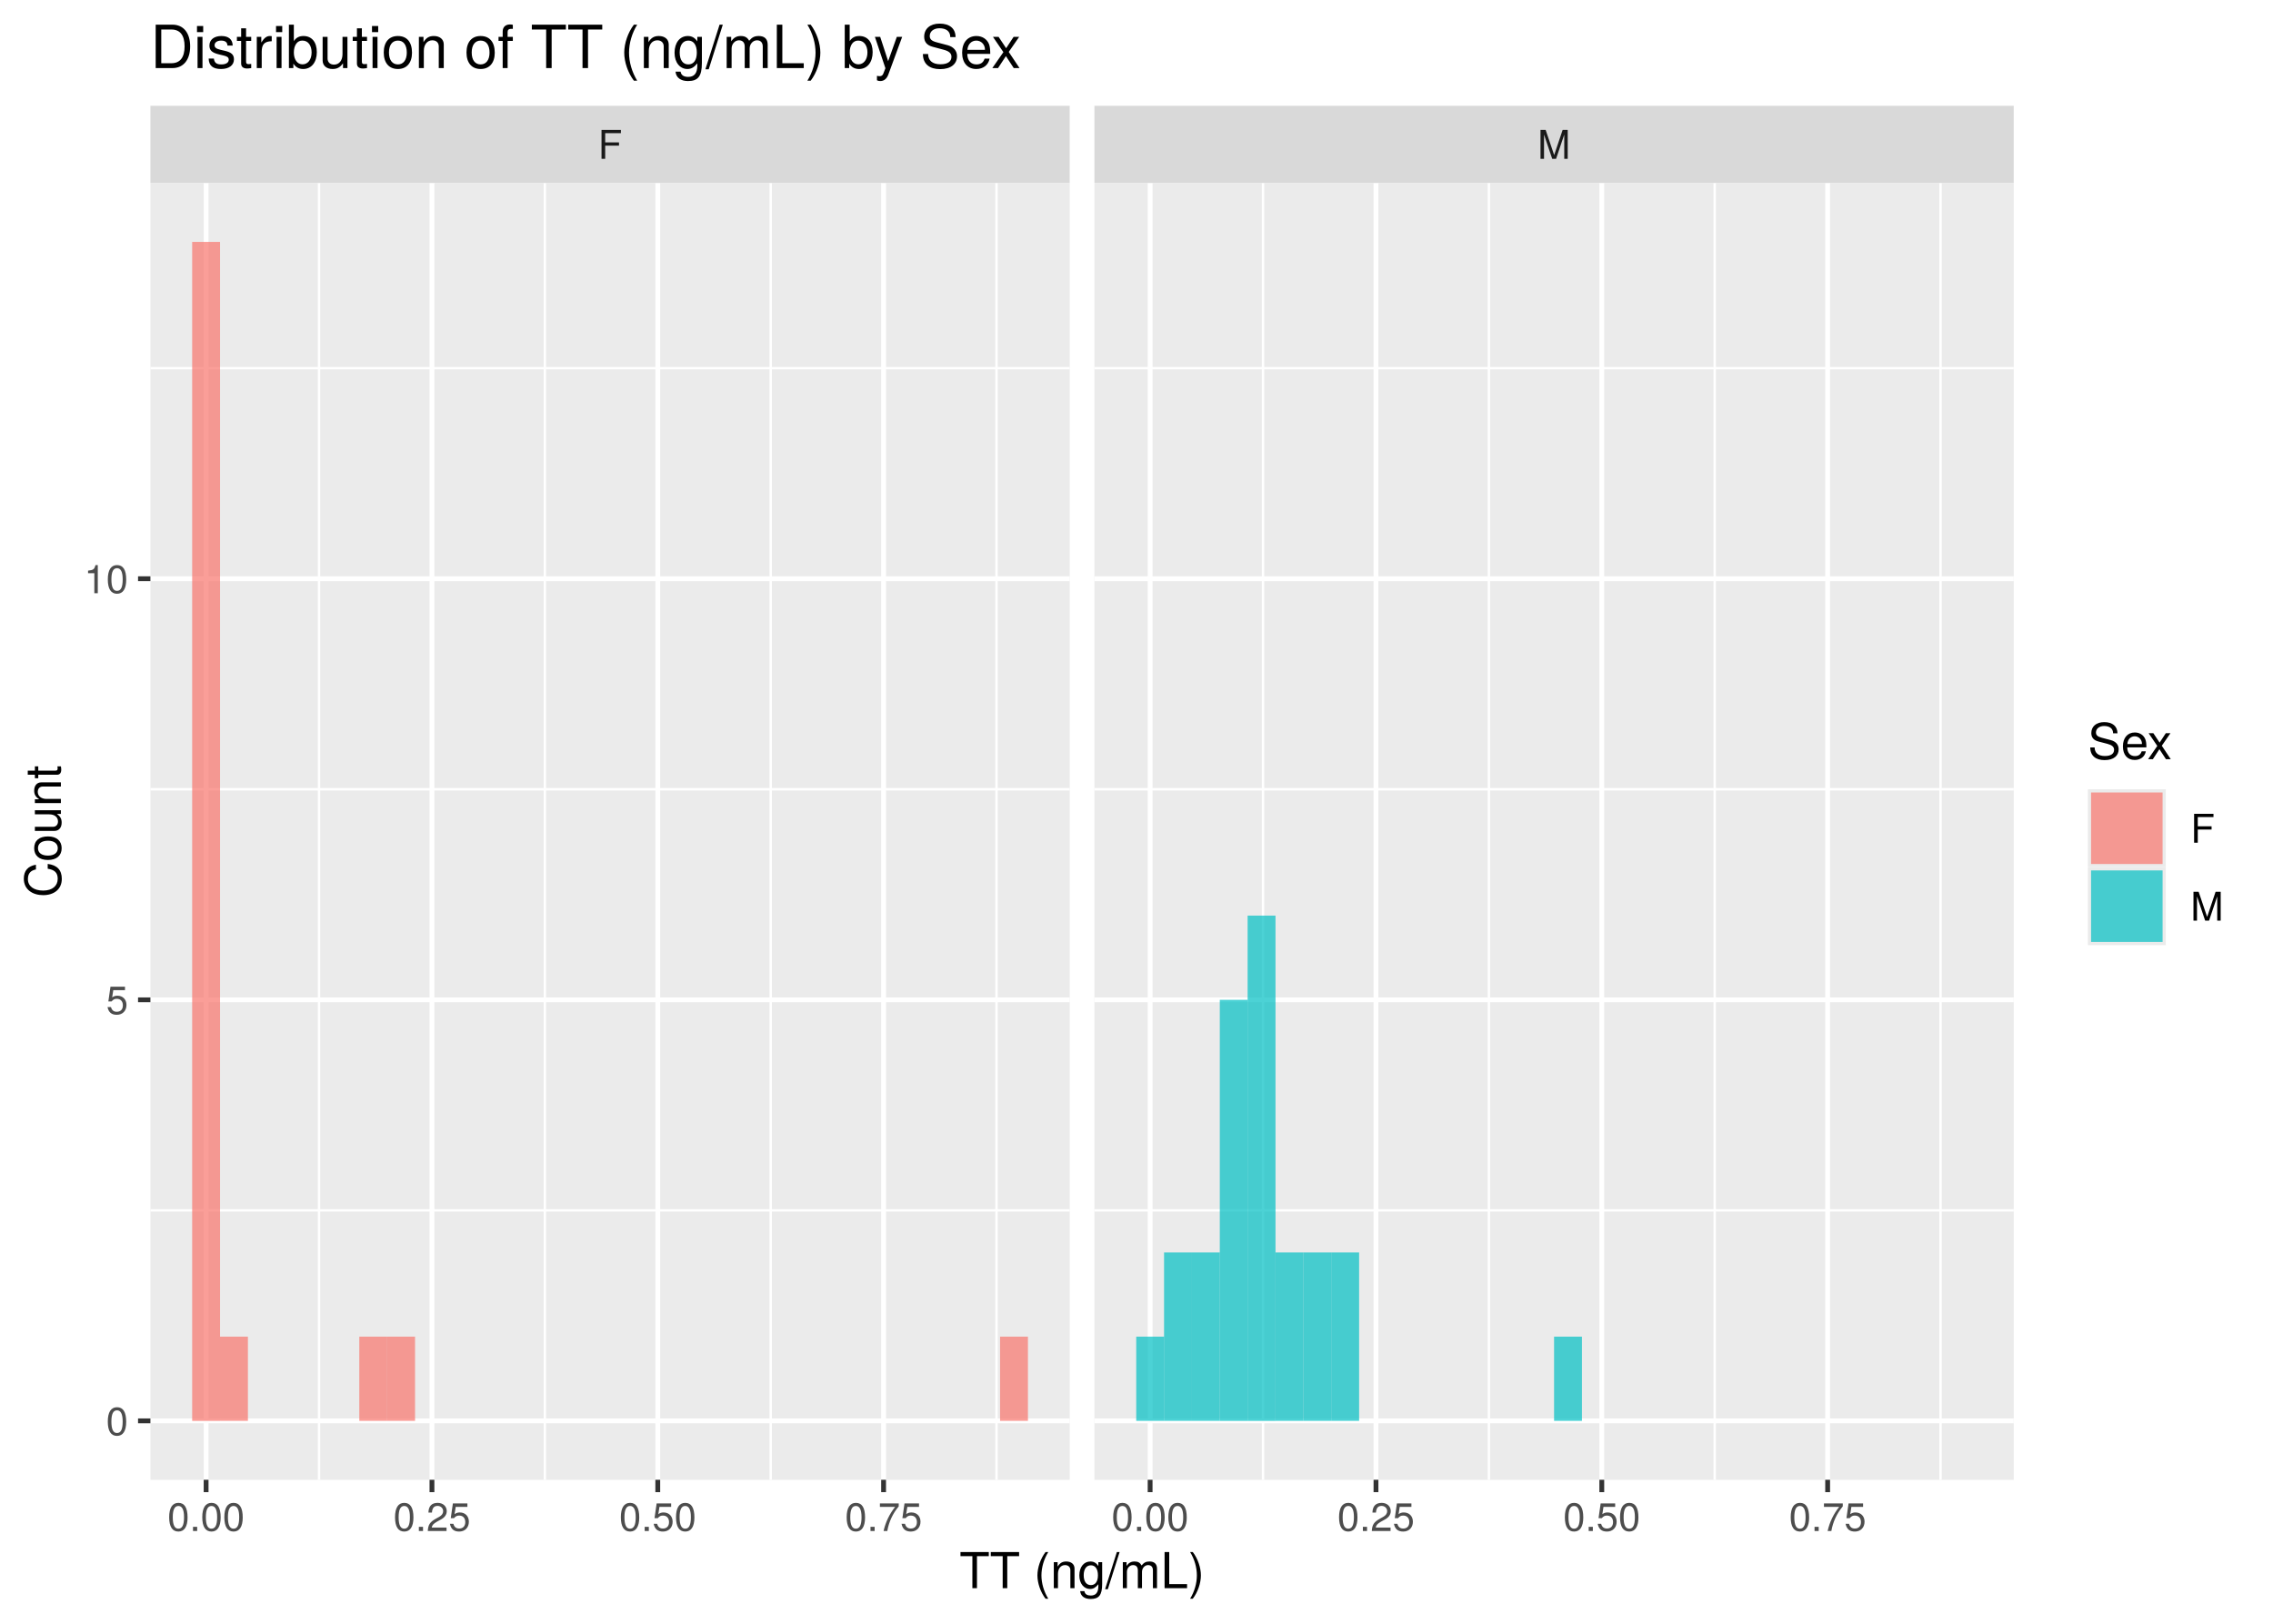
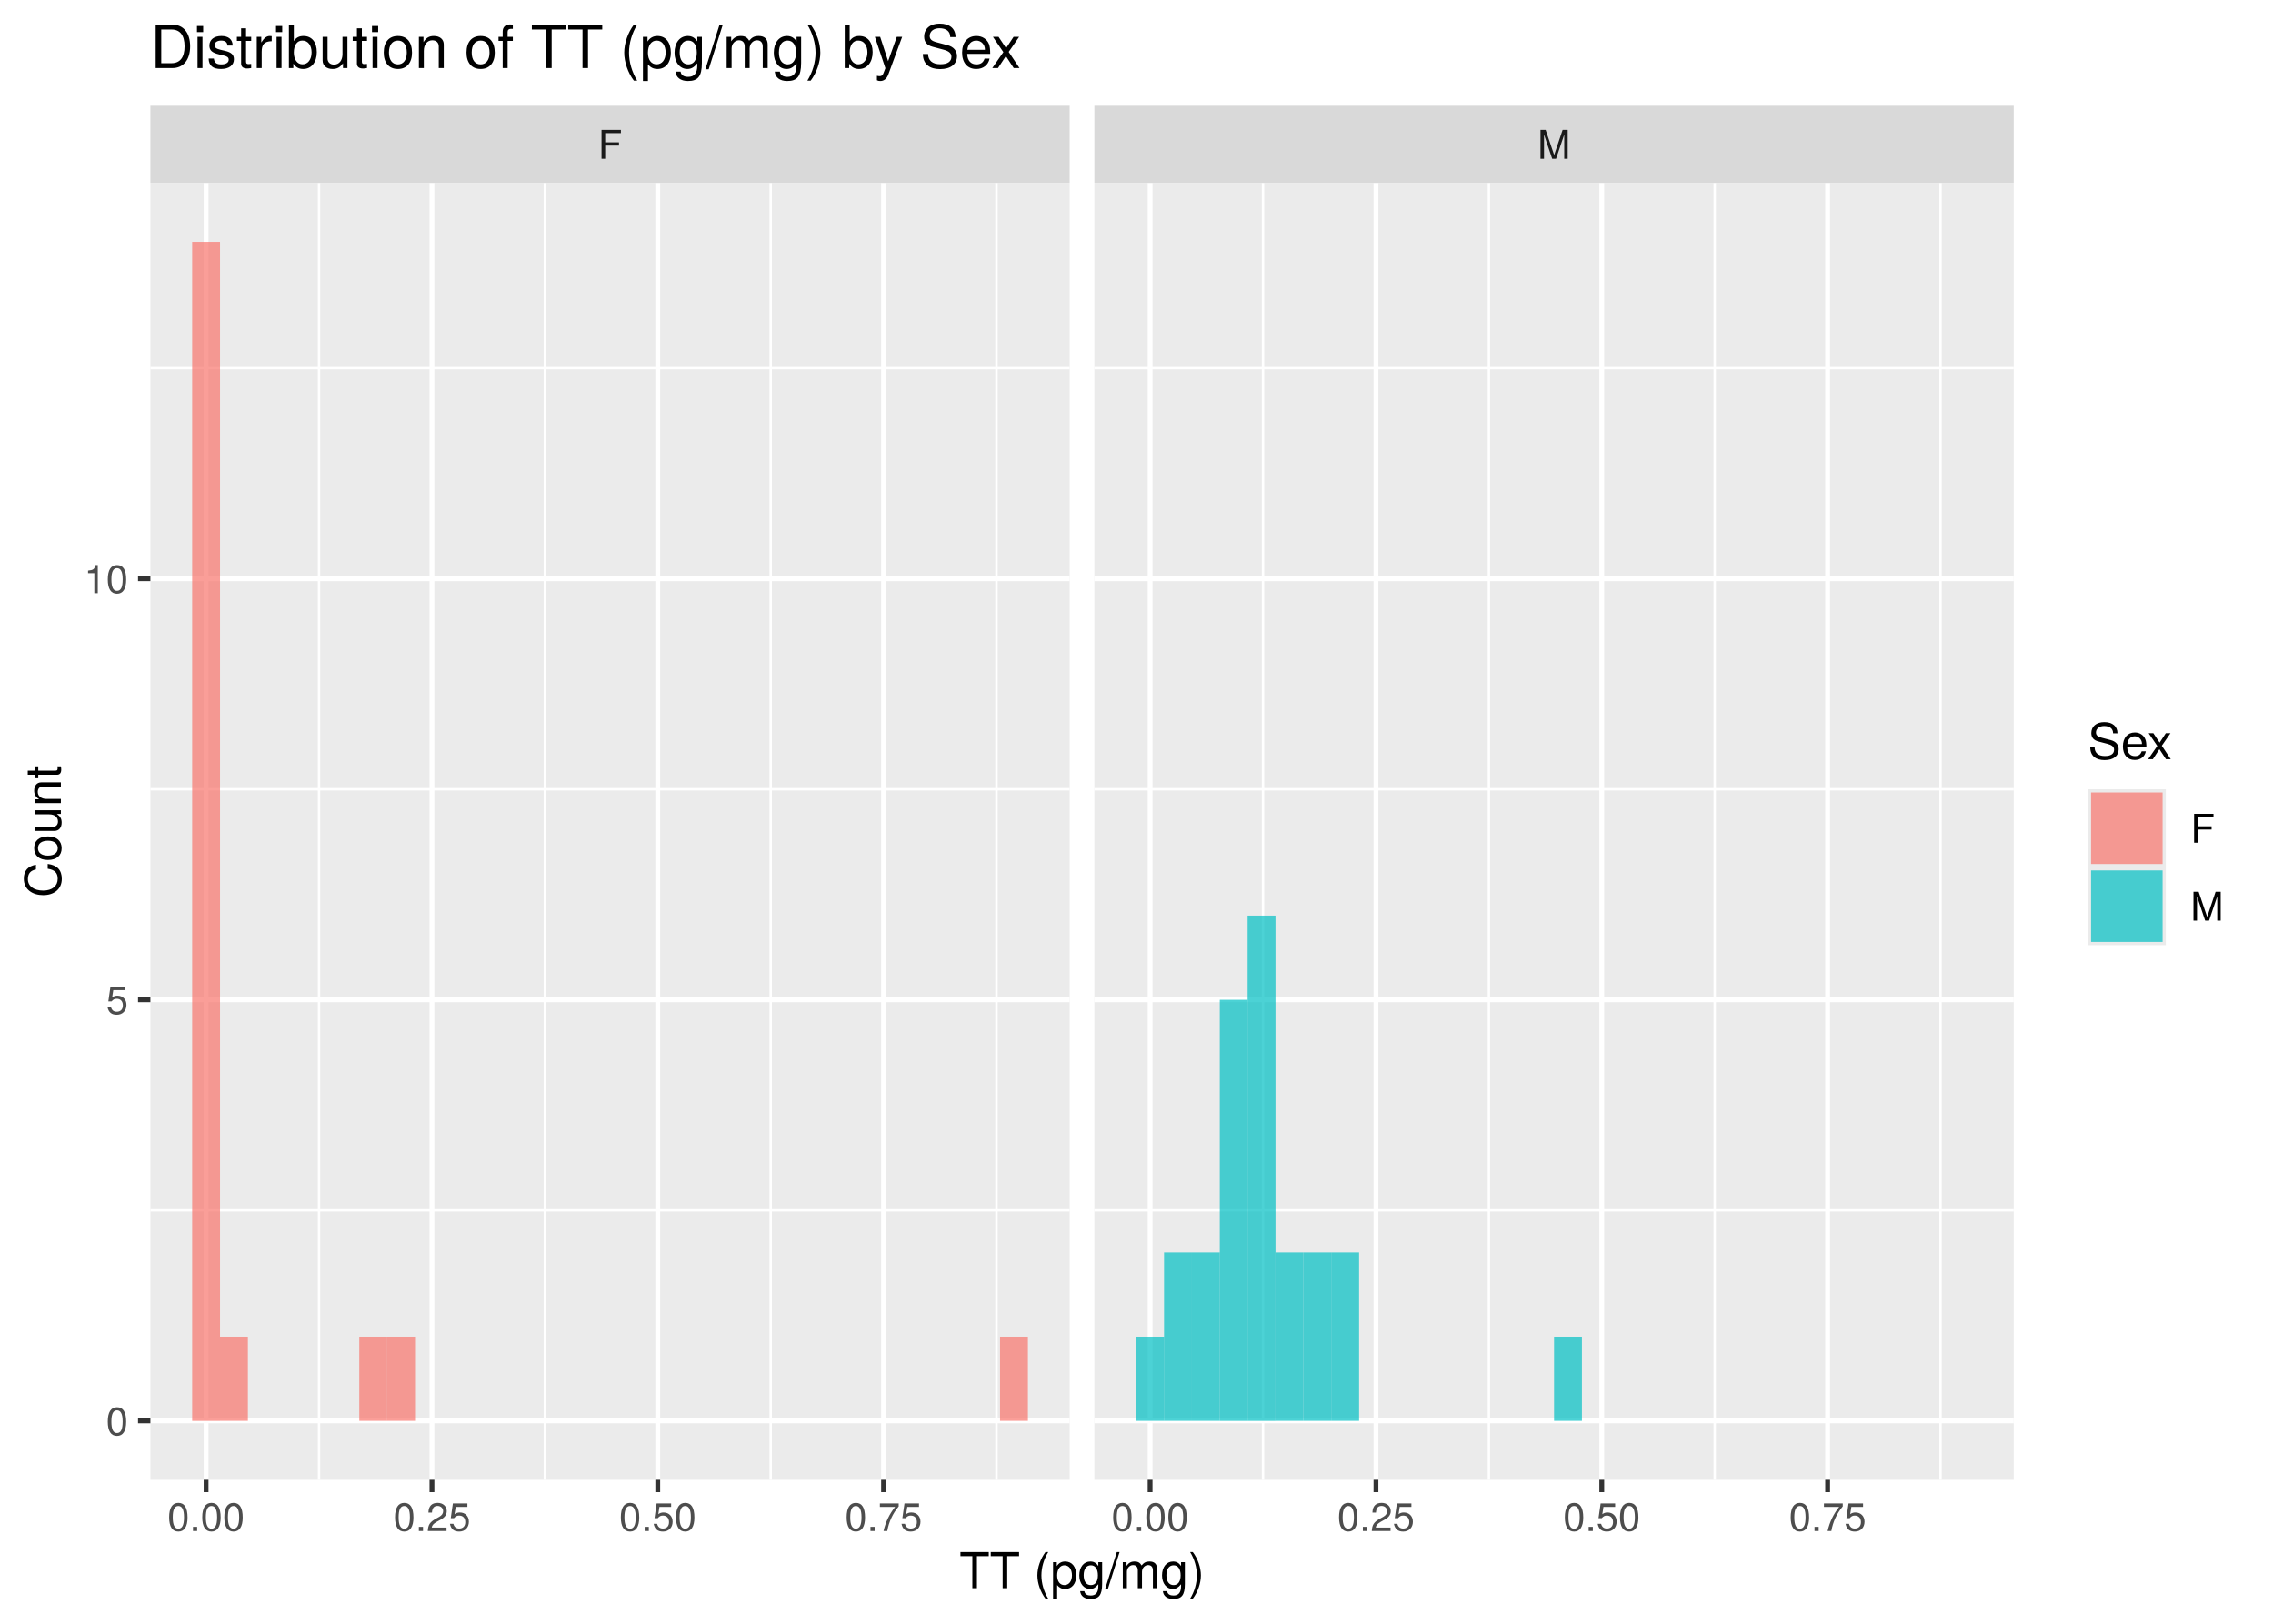
<svg xmlns="http://www.w3.org/2000/svg" class="svglite" width="504.00pt" height="360.00pt" viewBox="0 0 504.00 360.00">
  <defs>
    <style type="text/css">
    .svglite line, .svglite polyline, .svglite polygon, .svglite path, .svglite rect, .svglite circle {
      fill: none;
      stroke: #000000;
      stroke-linecap: round;
      stroke-linejoin: round;
      stroke-miterlimit: 10.00;
    }
    .svglite text {
      white-space: pre;
    }
  </style>
  </defs>
  <rect width="100%" height="100%" style="stroke: none; fill: #FFFFFF;" />
  <defs>
    <clipPath id="cpMC4wMHw1MDQuMDB8MC4wMHwzNjAuMDA=">
      <rect x="0.00" y="0.00" width="504.00" height="360.00" />
    </clipPath>
  </defs>
  <g clip-path="url(#cpMC4wMHw1MDQuMDB8MC4wMHwzNjAuMDA=)">
    <rect x="0.00" y="0.00" width="504.00" height="360.00" style="stroke-width: 1.07; stroke: #FFFFFF; fill: #FFFFFF;" />
  </g>
  <defs>
    <clipPath id="cpMzMuMzV8MjM3LjE5fDQwLjU2fDMyOC4wOQ==">
      <rect x="33.35" y="40.56" width="203.84" height="287.54" />
    </clipPath>
  </defs>
  <g clip-path="url(#cpMzMuMzV8MjM3LjE5fDQwLjU2fDMyOC4wOQ==)">
    <rect x="33.35" y="40.56" width="203.84" height="287.54" style="stroke-width: 1.07; stroke: none; fill: #EBEBEB;" />
    <polyline points="33.35,268.35 237.19,268.35 " style="stroke-width: 0.53; stroke: #FFFFFF; stroke-linecap: butt;" />
    <polyline points="33.35,174.99 237.19,174.99 " style="stroke-width: 0.53; stroke: #FFFFFF; stroke-linecap: butt;" />
    <polyline points="33.35,81.63 237.19,81.63 " style="stroke-width: 0.53; stroke: #FFFFFF; stroke-linecap: butt;" />
    <polyline points="70.74,328.09 70.74,40.56 " style="stroke-width: 0.53; stroke: #FFFFFF; stroke-linecap: butt;" />
    <polyline points="120.81,328.09 120.81,40.56 " style="stroke-width: 0.53; stroke: #FFFFFF; stroke-linecap: butt;" />
    <polyline points="170.89,328.09 170.89,40.56 " style="stroke-width: 0.53; stroke: #FFFFFF; stroke-linecap: butt;" />
    <polyline points="220.96,328.09 220.96,40.56 " style="stroke-width: 0.53; stroke: #FFFFFF; stroke-linecap: butt;" />
    <polyline points="33.35,315.02 237.19,315.02 " style="stroke-width: 1.07; stroke: #FFFFFF; stroke-linecap: butt;" />
    <polyline points="33.35,221.67 237.19,221.67 " style="stroke-width: 1.07; stroke: #FFFFFF; stroke-linecap: butt;" />
    <polyline points="33.35,128.31 237.19,128.31 " style="stroke-width: 1.07; stroke: #FFFFFF; stroke-linecap: butt;" />
    <polyline points="45.70,328.09 45.70,40.56 " style="stroke-width: 1.07; stroke: #FFFFFF; stroke-linecap: butt;" />
    <polyline points="95.78,328.09 95.78,40.56 " style="stroke-width: 1.07; stroke: #FFFFFF; stroke-linecap: butt;" />
    <polyline points="145.85,328.09 145.85,40.56 " style="stroke-width: 1.07; stroke: #FFFFFF; stroke-linecap: butt;" />
    <polyline points="195.92,328.09 195.92,40.56 " style="stroke-width: 1.07; stroke: #FFFFFF; stroke-linecap: butt;" />
    <rect x="42.61" y="53.63" width="6.18" height="261.40" style="stroke-width: 1.07; stroke: none; stroke-linecap: butt; stroke-linejoin: miter; fill: #F8766D; fill-opacity: 0.70;" />
    <rect x="48.79" y="296.35" width="6.18" height="18.67" style="stroke-width: 1.07; stroke: none; stroke-linecap: butt; stroke-linejoin: miter; fill: #F8766D; fill-opacity: 0.70;" />
    <rect x="54.97" y="315.02" width="6.18" height="0.00" style="stroke-width: 1.07; stroke: none; stroke-linecap: butt; stroke-linejoin: miter; fill: #F8766D; fill-opacity: 0.70;" />
    <rect x="61.14" y="315.02" width="6.18" height="0.00" style="stroke-width: 1.07; stroke: none; stroke-linecap: butt; stroke-linejoin: miter; fill: #F8766D; fill-opacity: 0.70;" />
    <rect x="67.32" y="315.02" width="6.18" height="0.00" style="stroke-width: 1.07; stroke: none; stroke-linecap: butt; stroke-linejoin: miter; fill: #F8766D; fill-opacity: 0.70;" />
    <rect x="73.50" y="315.02" width="6.18" height="0.00" style="stroke-width: 1.07; stroke: none; stroke-linecap: butt; stroke-linejoin: miter; fill: #F8766D; fill-opacity: 0.70;" />
    <rect x="79.67" y="296.35" width="6.18" height="18.67" style="stroke-width: 1.07; stroke: none; stroke-linecap: butt; stroke-linejoin: miter; fill: #F8766D; fill-opacity: 0.70;" />
    <rect x="85.85" y="296.35" width="6.18" height="18.67" style="stroke-width: 1.07; stroke: none; stroke-linecap: butt; stroke-linejoin: miter; fill: #F8766D; fill-opacity: 0.70;" />
    <rect x="92.03" y="315.02" width="6.18" height="0.00" style="stroke-width: 1.07; stroke: none; stroke-linecap: butt; stroke-linejoin: miter; fill: #F8766D; fill-opacity: 0.70;" />
    <rect x="98.21" y="315.02" width="6.18" height="0.00" style="stroke-width: 1.07; stroke: none; stroke-linecap: butt; stroke-linejoin: miter; fill: #F8766D; fill-opacity: 0.70;" />
    <rect x="104.38" y="315.02" width="6.18" height="0.00" style="stroke-width: 1.07; stroke: none; stroke-linecap: butt; stroke-linejoin: miter; fill: #F8766D; fill-opacity: 0.70;" />
    <rect x="110.56" y="315.02" width="6.18" height="0.00" style="stroke-width: 1.07; stroke: none; stroke-linecap: butt; stroke-linejoin: miter; fill: #F8766D; fill-opacity: 0.70;" />
    <rect x="116.74" y="315.02" width="6.18" height="0.00" style="stroke-width: 1.07; stroke: none; stroke-linecap: butt; stroke-linejoin: miter; fill: #F8766D; fill-opacity: 0.70;" />
    <rect x="122.91" y="315.02" width="6.18" height="0.00" style="stroke-width: 1.07; stroke: none; stroke-linecap: butt; stroke-linejoin: miter; fill: #F8766D; fill-opacity: 0.70;" />
    <rect x="129.09" y="315.02" width="6.18" height="0.00" style="stroke-width: 1.07; stroke: none; stroke-linecap: butt; stroke-linejoin: miter; fill: #F8766D; fill-opacity: 0.70;" />
    <rect x="135.27" y="315.02" width="6.18" height="0.00" style="stroke-width: 1.07; stroke: none; stroke-linecap: butt; stroke-linejoin: miter; fill: #F8766D; fill-opacity: 0.70;" />
    <rect x="141.45" y="315.02" width="6.18" height="0.00" style="stroke-width: 1.07; stroke: none; stroke-linecap: butt; stroke-linejoin: miter; fill: #F8766D; fill-opacity: 0.70;" />
    <rect x="147.62" y="315.02" width="6.18" height="0.00" style="stroke-width: 1.07; stroke: none; stroke-linecap: butt; stroke-linejoin: miter; fill: #F8766D; fill-opacity: 0.70;" />
    <rect x="153.80" y="315.02" width="6.18" height="0.00" style="stroke-width: 1.07; stroke: none; stroke-linecap: butt; stroke-linejoin: miter; fill: #F8766D; fill-opacity: 0.70;" />
    <rect x="159.98" y="315.02" width="6.18" height="0.00" style="stroke-width: 1.07; stroke: none; stroke-linecap: butt; stroke-linejoin: miter; fill: #F8766D; fill-opacity: 0.70;" />
    <rect x="166.15" y="315.02" width="6.18" height="0.00" style="stroke-width: 1.07; stroke: none; stroke-linecap: butt; stroke-linejoin: miter; fill: #F8766D; fill-opacity: 0.70;" />
    <rect x="172.33" y="315.02" width="6.18" height="0.00" style="stroke-width: 1.07; stroke: none; stroke-linecap: butt; stroke-linejoin: miter; fill: #F8766D; fill-opacity: 0.70;" />
    <rect x="178.51" y="315.02" width="6.18" height="0.00" style="stroke-width: 1.07; stroke: none; stroke-linecap: butt; stroke-linejoin: miter; fill: #F8766D; fill-opacity: 0.70;" />
    <rect x="184.69" y="315.02" width="6.18" height="0.00" style="stroke-width: 1.07; stroke: none; stroke-linecap: butt; stroke-linejoin: miter; fill: #F8766D; fill-opacity: 0.70;" />
    <rect x="190.86" y="315.02" width="6.18" height="0.00" style="stroke-width: 1.07; stroke: none; stroke-linecap: butt; stroke-linejoin: miter; fill: #F8766D; fill-opacity: 0.70;" />
    <rect x="197.04" y="315.02" width="6.18" height="0.00" style="stroke-width: 1.07; stroke: none; stroke-linecap: butt; stroke-linejoin: miter; fill: #F8766D; fill-opacity: 0.70;" />
    <rect x="203.22" y="315.02" width="6.18" height="0.00" style="stroke-width: 1.07; stroke: none; stroke-linecap: butt; stroke-linejoin: miter; fill: #F8766D; fill-opacity: 0.70;" />
    <rect x="209.39" y="315.02" width="6.18" height="0.00" style="stroke-width: 1.07; stroke: none; stroke-linecap: butt; stroke-linejoin: miter; fill: #F8766D; fill-opacity: 0.70;" />
    <rect x="215.57" y="315.02" width="6.18" height="0.00" style="stroke-width: 1.07; stroke: none; stroke-linecap: butt; stroke-linejoin: miter; fill: #F8766D; fill-opacity: 0.70;" />
    <rect x="221.75" y="296.35" width="6.18" height="18.67" style="stroke-width: 1.07; stroke: none; stroke-linecap: butt; stroke-linejoin: miter; fill: #F8766D; fill-opacity: 0.70;" />
  </g>
  <g clip-path="url(#cpMC4wMHw1MDQuMDB8MC4wMHwzNjAuMDA=)">
</g>
  <defs>
    <clipPath id="cpMjQyLjY3fDQ0Ni41MXw0MC41NnwzMjguMDk=">
      <rect x="242.67" y="40.56" width="203.84" height="287.54" />
    </clipPath>
  </defs>
  <g clip-path="url(#cpMjQyLjY3fDQ0Ni41MXw0MC41NnwzMjguMDk=)">
    <rect x="242.67" y="40.56" width="203.84" height="287.54" style="stroke-width: 1.07; stroke: none; fill: #EBEBEB;" />
    <polyline points="242.67,268.35 446.51,268.35 " style="stroke-width: 0.53; stroke: #FFFFFF; stroke-linecap: butt;" />
    <polyline points="242.67,174.99 446.51,174.99 " style="stroke-width: 0.53; stroke: #FFFFFF; stroke-linecap: butt;" />
    <polyline points="242.67,81.63 446.51,81.63 " style="stroke-width: 0.53; stroke: #FFFFFF; stroke-linecap: butt;" />
    <polyline points="280.06,328.09 280.06,40.56 " style="stroke-width: 0.53; stroke: #FFFFFF; stroke-linecap: butt;" />
    <polyline points="330.14,328.09 330.14,40.56 " style="stroke-width: 0.53; stroke: #FFFFFF; stroke-linecap: butt;" />
    <polyline points="380.21,328.09 380.21,40.56 " style="stroke-width: 0.53; stroke: #FFFFFF; stroke-linecap: butt;" />
    <polyline points="430.28,328.09 430.28,40.56 " style="stroke-width: 0.53; stroke: #FFFFFF; stroke-linecap: butt;" />
    <polyline points="242.67,315.02 446.51,315.02 " style="stroke-width: 1.07; stroke: #FFFFFF; stroke-linecap: butt;" />
    <polyline points="242.67,221.67 446.51,221.67 " style="stroke-width: 1.07; stroke: #FFFFFF; stroke-linecap: butt;" />
    <polyline points="242.67,128.31 446.51,128.31 " style="stroke-width: 1.07; stroke: #FFFFFF; stroke-linecap: butt;" />
    <polyline points="255.02,328.09 255.02,40.56 " style="stroke-width: 1.07; stroke: #FFFFFF; stroke-linecap: butt;" />
    <polyline points="305.10,328.09 305.10,40.56 " style="stroke-width: 1.07; stroke: #FFFFFF; stroke-linecap: butt;" />
    <polyline points="355.17,328.09 355.17,40.56 " style="stroke-width: 1.07; stroke: #FFFFFF; stroke-linecap: butt;" />
    <polyline points="405.25,328.09 405.25,40.56 " style="stroke-width: 1.07; stroke: #FFFFFF; stroke-linecap: butt;" />
    <rect x="251.94" y="296.35" width="6.18" height="18.67" style="stroke-width: 1.07; stroke: none; stroke-linecap: butt; stroke-linejoin: miter; fill: #00BFC4; fill-opacity: 0.70;" />
    <rect x="258.11" y="277.68" width="6.18" height="37.34" style="stroke-width: 1.07; stroke: none; stroke-linecap: butt; stroke-linejoin: miter; fill: #00BFC4; fill-opacity: 0.70;" />
    <rect x="264.29" y="277.68" width="6.18" height="37.34" style="stroke-width: 1.07; stroke: none; stroke-linecap: butt; stroke-linejoin: miter; fill: #00BFC4; fill-opacity: 0.70;" />
    <rect x="270.47" y="221.67" width="6.18" height="93.36" style="stroke-width: 1.07; stroke: none; stroke-linecap: butt; stroke-linejoin: miter; fill: #00BFC4; fill-opacity: 0.70;" />
    <rect x="276.64" y="203.00" width="6.18" height="112.03" style="stroke-width: 1.07; stroke: none; stroke-linecap: butt; stroke-linejoin: miter; fill: #00BFC4; fill-opacity: 0.70;" />
    <rect x="282.82" y="277.68" width="6.18" height="37.34" style="stroke-width: 1.07; stroke: none; stroke-linecap: butt; stroke-linejoin: miter; fill: #00BFC4; fill-opacity: 0.70;" />
    <rect x="289.00" y="277.68" width="6.18" height="37.34" style="stroke-width: 1.07; stroke: none; stroke-linecap: butt; stroke-linejoin: miter; fill: #00BFC4; fill-opacity: 0.70;" />
    <rect x="295.18" y="277.68" width="6.18" height="37.34" style="stroke-width: 1.07; stroke: none; stroke-linecap: butt; stroke-linejoin: miter; fill: #00BFC4; fill-opacity: 0.70;" />
    <rect x="301.35" y="315.02" width="6.18" height="0.00" style="stroke-width: 1.07; stroke: none; stroke-linecap: butt; stroke-linejoin: miter; fill: #00BFC4; fill-opacity: 0.70;" />
    <rect x="307.53" y="315.02" width="6.18" height="0.00" style="stroke-width: 1.07; stroke: none; stroke-linecap: butt; stroke-linejoin: miter; fill: #00BFC4; fill-opacity: 0.70;" />
    <rect x="313.71" y="315.02" width="6.18" height="0.00" style="stroke-width: 1.07; stroke: none; stroke-linecap: butt; stroke-linejoin: miter; fill: #00BFC4; fill-opacity: 0.70;" />
    <rect x="319.88" y="315.02" width="6.18" height="0.00" style="stroke-width: 1.07; stroke: none; stroke-linecap: butt; stroke-linejoin: miter; fill: #00BFC4; fill-opacity: 0.70;" />
    <rect x="326.06" y="315.02" width="6.18" height="0.00" style="stroke-width: 1.07; stroke: none; stroke-linecap: butt; stroke-linejoin: miter; fill: #00BFC4; fill-opacity: 0.70;" />
    <rect x="332.24" y="315.02" width="6.18" height="0.00" style="stroke-width: 1.07; stroke: none; stroke-linecap: butt; stroke-linejoin: miter; fill: #00BFC4; fill-opacity: 0.70;" />
    <rect x="338.41" y="315.02" width="6.18" height="0.00" style="stroke-width: 1.07; stroke: none; stroke-linecap: butt; stroke-linejoin: miter; fill: #00BFC4; fill-opacity: 0.70;" />
    <rect x="344.59" y="296.35" width="6.18" height="18.67" style="stroke-width: 1.07; stroke: none; stroke-linecap: butt; stroke-linejoin: miter; fill: #00BFC4; fill-opacity: 0.70;" />
    <rect x="350.77" y="315.02" width="6.18" height="0.00" style="stroke-width: 1.07; stroke: none; stroke-linecap: butt; stroke-linejoin: miter; fill: #00BFC4; fill-opacity: 0.70;" />
    <rect x="356.95" y="315.02" width="6.18" height="0.00" style="stroke-width: 1.07; stroke: none; stroke-linecap: butt; stroke-linejoin: miter; fill: #00BFC4; fill-opacity: 0.70;" />
    <rect x="363.12" y="315.02" width="6.18" height="0.00" style="stroke-width: 1.07; stroke: none; stroke-linecap: butt; stroke-linejoin: miter; fill: #00BFC4; fill-opacity: 0.70;" />
    <rect x="369.30" y="315.02" width="6.18" height="0.00" style="stroke-width: 1.07; stroke: none; stroke-linecap: butt; stroke-linejoin: miter; fill: #00BFC4; fill-opacity: 0.70;" />
    <rect x="375.48" y="315.02" width="6.18" height="0.00" style="stroke-width: 1.07; stroke: none; stroke-linecap: butt; stroke-linejoin: miter; fill: #00BFC4; fill-opacity: 0.70;" />
    <rect x="381.65" y="315.02" width="6.18" height="0.00" style="stroke-width: 1.07; stroke: none; stroke-linecap: butt; stroke-linejoin: miter; fill: #00BFC4; fill-opacity: 0.70;" />
    <rect x="387.83" y="315.02" width="6.18" height="0.00" style="stroke-width: 1.07; stroke: none; stroke-linecap: butt; stroke-linejoin: miter; fill: #00BFC4; fill-opacity: 0.70;" />
    <rect x="394.01" y="315.02" width="6.18" height="0.00" style="stroke-width: 1.07; stroke: none; stroke-linecap: butt; stroke-linejoin: miter; fill: #00BFC4; fill-opacity: 0.70;" />
    <rect x="400.19" y="315.02" width="6.18" height="0.00" style="stroke-width: 1.07; stroke: none; stroke-linecap: butt; stroke-linejoin: miter; fill: #00BFC4; fill-opacity: 0.70;" />
    <rect x="406.36" y="315.02" width="6.18" height="0.00" style="stroke-width: 1.07; stroke: none; stroke-linecap: butt; stroke-linejoin: miter; fill: #00BFC4; fill-opacity: 0.70;" />
    <rect x="412.54" y="315.02" width="6.18" height="0.00" style="stroke-width: 1.07; stroke: none; stroke-linecap: butt; stroke-linejoin: miter; fill: #00BFC4; fill-opacity: 0.70;" />
    <rect x="418.72" y="315.02" width="6.18" height="0.00" style="stroke-width: 1.07; stroke: none; stroke-linecap: butt; stroke-linejoin: miter; fill: #00BFC4; fill-opacity: 0.70;" />
    <rect x="424.89" y="315.02" width="6.18" height="0.00" style="stroke-width: 1.07; stroke: none; stroke-linecap: butt; stroke-linejoin: miter; fill: #00BFC4; fill-opacity: 0.70;" />
    <rect x="431.07" y="315.02" width="6.18" height="0.00" style="stroke-width: 1.07; stroke: none; stroke-linecap: butt; stroke-linejoin: miter; fill: #00BFC4; fill-opacity: 0.70;" />
  </g>
  <g clip-path="url(#cpMC4wMHw1MDQuMDB8MC4wMHwzNjAuMDA=)">
</g>
  <defs>
    <clipPath id="cpMzMuMzV8MjM3LjE5fDIzLjQ1fDQwLjU2">
      <rect x="33.35" y="23.45" width="203.84" height="17.10" />
    </clipPath>
  </defs>
  <g clip-path="url(#cpMzMuMzV8MjM3LjE5fDIzLjQ1fDQwLjU2)">
    <rect x="33.35" y="23.45" width="203.84" height="17.10" style="stroke-width: 1.07; stroke: none; fill: #D9D9D9;" />
    <text x="135.27" y="35.21" text-anchor="middle" style="font-size: 8.80px; font-weight: 0;fill: #1A1A1A; font-family: &quot;TeX Gyre Heros&quot;;" textLength="5.38px" lengthAdjust="spacingAndGlyphs">F</text>
  </g>
  <g clip-path="url(#cpMC4wMHw1MDQuMDB8MC4wMHwzNjAuMDA=)">
</g>
  <defs>
    <clipPath id="cpMjQyLjY3fDQ0Ni41MXwyMy40NXw0MC41Ng==">
      <rect x="242.67" y="23.45" width="203.84" height="17.10" />
    </clipPath>
  </defs>
  <g clip-path="url(#cpMjQyLjY3fDQ0Ni41MXwyMy40NXw0MC41Ng==)">
    <rect x="242.67" y="23.45" width="203.84" height="17.10" style="stroke-width: 1.07; stroke: none; fill: #D9D9D9;" />
    <text x="344.59" y="35.21" text-anchor="middle" style="font-size: 8.80px; font-weight: 0;fill: #1A1A1A; font-family: &quot;TeX Gyre Heros&quot;;" textLength="7.33px" lengthAdjust="spacingAndGlyphs">M</text>
  </g>
  <g clip-path="url(#cpMC4wMHw1MDQuMDB8MC4wMHwzNjAuMDA=)">
    <polyline points="45.70,330.83 45.70,328.09 " style="stroke-width: 1.07; stroke: #333333; stroke-linecap: butt;" />
    <polyline points="95.78,330.83 95.78,328.09 " style="stroke-width: 1.07; stroke: #333333; stroke-linecap: butt;" />
    <polyline points="145.85,330.83 145.85,328.09 " style="stroke-width: 1.07; stroke: #333333; stroke-linecap: butt;" />
    <polyline points="195.92,330.83 195.92,328.09 " style="stroke-width: 1.07; stroke: #333333; stroke-linecap: butt;" />
    <text x="45.70" y="339.44" text-anchor="middle" style="font-size: 8.80px; font-weight: 0;fill: #4D4D4D; font-family: &quot;TeX Gyre Heros&quot;;" textLength="17.11px" lengthAdjust="spacingAndGlyphs">0.00</text>
    <text x="95.78" y="339.44" text-anchor="middle" style="font-size: 8.80px; font-weight: 0;fill: #4D4D4D; font-family: &quot;TeX Gyre Heros&quot;;" textLength="17.11px" lengthAdjust="spacingAndGlyphs">0.25</text>
    <text x="145.85" y="339.44" text-anchor="middle" style="font-size: 8.80px; font-weight: 0;fill: #4D4D4D; font-family: &quot;TeX Gyre Heros&quot;;" textLength="17.11px" lengthAdjust="spacingAndGlyphs">0.50</text>
    <text x="195.92" y="339.44" text-anchor="middle" style="font-size: 8.80px; font-weight: 0;fill: #4D4D4D; font-family: &quot;TeX Gyre Heros&quot;;" textLength="17.11px" lengthAdjust="spacingAndGlyphs">0.75</text>
    <polyline points="255.02,330.83 255.02,328.09 " style="stroke-width: 1.07; stroke: #333333; stroke-linecap: butt;" />
    <polyline points="305.10,330.83 305.10,328.09 " style="stroke-width: 1.07; stroke: #333333; stroke-linecap: butt;" />
    <polyline points="355.17,330.83 355.17,328.09 " style="stroke-width: 1.07; stroke: #333333; stroke-linecap: butt;" />
    <polyline points="405.25,330.83 405.25,328.09 " style="stroke-width: 1.07; stroke: #333333; stroke-linecap: butt;" />
    <text x="255.02" y="339.44" text-anchor="middle" style="font-size: 8.80px; font-weight: 0;fill: #4D4D4D; font-family: &quot;TeX Gyre Heros&quot;;" textLength="17.11px" lengthAdjust="spacingAndGlyphs">0.00</text>
    <text x="305.10" y="339.44" text-anchor="middle" style="font-size: 8.80px; font-weight: 0;fill: #4D4D4D; font-family: &quot;TeX Gyre Heros&quot;;" textLength="17.11px" lengthAdjust="spacingAndGlyphs">0.25</text>
    <text x="355.17" y="339.44" text-anchor="middle" style="font-size: 8.80px; font-weight: 0;fill: #4D4D4D; font-family: &quot;TeX Gyre Heros&quot;;" textLength="17.11px" lengthAdjust="spacingAndGlyphs">0.50</text>
    <text x="405.25" y="339.44" text-anchor="middle" style="font-size: 8.80px; font-weight: 0;fill: #4D4D4D; font-family: &quot;TeX Gyre Heros&quot;;" textLength="17.11px" lengthAdjust="spacingAndGlyphs">0.75</text>
    <text x="28.42" y="318.23" text-anchor="end" style="font-size: 8.80px; font-weight: 0;fill: #4D4D4D; font-family: &quot;TeX Gyre Heros&quot;;" textLength="4.89px" lengthAdjust="spacingAndGlyphs">0</text>
    <text x="28.42" y="224.87" text-anchor="end" style="font-size: 8.80px; font-weight: 0;fill: #4D4D4D; font-family: &quot;TeX Gyre Heros&quot;;" textLength="4.89px" lengthAdjust="spacingAndGlyphs">5</text>
    <text x="28.42" y="131.52" text-anchor="end" style="font-size: 8.80px; font-weight: 0;fill: #4D4D4D; font-family: &quot;TeX Gyre Heros&quot;;" textLength="9.78px" lengthAdjust="spacingAndGlyphs">10</text>
    <polyline points="30.61,315.02 33.35,315.02 " style="stroke-width: 1.07; stroke: #333333; stroke-linecap: butt;" />
    <polyline points="30.61,221.67 33.35,221.67 " style="stroke-width: 1.07; stroke: #333333; stroke-linecap: butt;" />
    <polyline points="30.61,128.31 33.35,128.31 " style="stroke-width: 1.07; stroke: #333333; stroke-linecap: butt;" />
-     <text x="239.93" y="352.12" text-anchor="middle" style="font-size: 11.00px; font-weight: 0; font-family: &quot;TeX Gyre Heros&quot;;" textLength="54.39px" lengthAdjust="spacingAndGlyphs">TT (ng/mL)</text>
+     <text x="239.93" y="352.12" text-anchor="middle" style="font-size: 11.00px; font-weight: 0; font-family: &quot;TeX Gyre Heros&quot;;" textLength="54.39px" lengthAdjust="spacingAndGlyphs">TT (pg/mg)</text>
    <text transform="translate(13.50,184.32) rotate(-90)" text-anchor="middle" style="font-size: 11.00px; font-weight: 0; font-family: &quot;TeX Gyre Heros&quot;;" textLength="29.34px" lengthAdjust="spacingAndGlyphs">Count</text>
    <rect x="457.47" y="153.62" width="41.05" height="61.42" style="stroke-width: 1.07; stroke: none; fill: #FFFFFF;" />
    <text x="462.95" y="168.32" style="font-size: 11.00px; font-weight: 0; font-family: &quot;TeX Gyre Heros&quot;;" textLength="18.95px" lengthAdjust="spacingAndGlyphs">Sex</text>
    <rect x="462.95" y="174.99" width="17.28" height="17.28" style="stroke-width: 1.07; stroke: none; fill: #EBEBEB;" />
    <rect x="463.66" y="175.70" width="15.86" height="15.86" style="stroke-width: 1.07; stroke: none; stroke-linecap: butt; stroke-linejoin: miter; fill: #F8766D; fill-opacity: 0.70;" />
    <rect x="462.95" y="192.27" width="17.28" height="17.28" style="stroke-width: 1.07; stroke: none; fill: #EBEBEB;" />
    <rect x="463.66" y="192.98" width="15.86" height="15.86" style="stroke-width: 1.07; stroke: none; stroke-linecap: butt; stroke-linejoin: miter; fill: #00BFC4; fill-opacity: 0.70;" />
    <text x="485.71" y="186.84" style="font-size: 8.80px; font-weight: 0; font-family: &quot;TeX Gyre Heros&quot;;" textLength="5.38px" lengthAdjust="spacingAndGlyphs">F</text>
    <text x="485.71" y="204.12" style="font-size: 8.80px; font-weight: 0; font-family: &quot;TeX Gyre Heros&quot;;" textLength="7.33px" lengthAdjust="spacingAndGlyphs">M</text>
-     <text x="33.35" y="15.09" style="font-size: 13.20px; font-weight: 0; font-family: &quot;TeX Gyre Heros&quot;;" textLength="193.45px" lengthAdjust="spacingAndGlyphs">Distribution of TT (ng/mL) by Sex</text>
+     <text x="33.35" y="15.09" style="font-size: 13.20px; font-weight: 0; font-family: &quot;TeX Gyre Heros&quot;;" textLength="193.45px" lengthAdjust="spacingAndGlyphs">Distribution of TT (pg/mg) by Sex</text>
  </g>
</svg>
